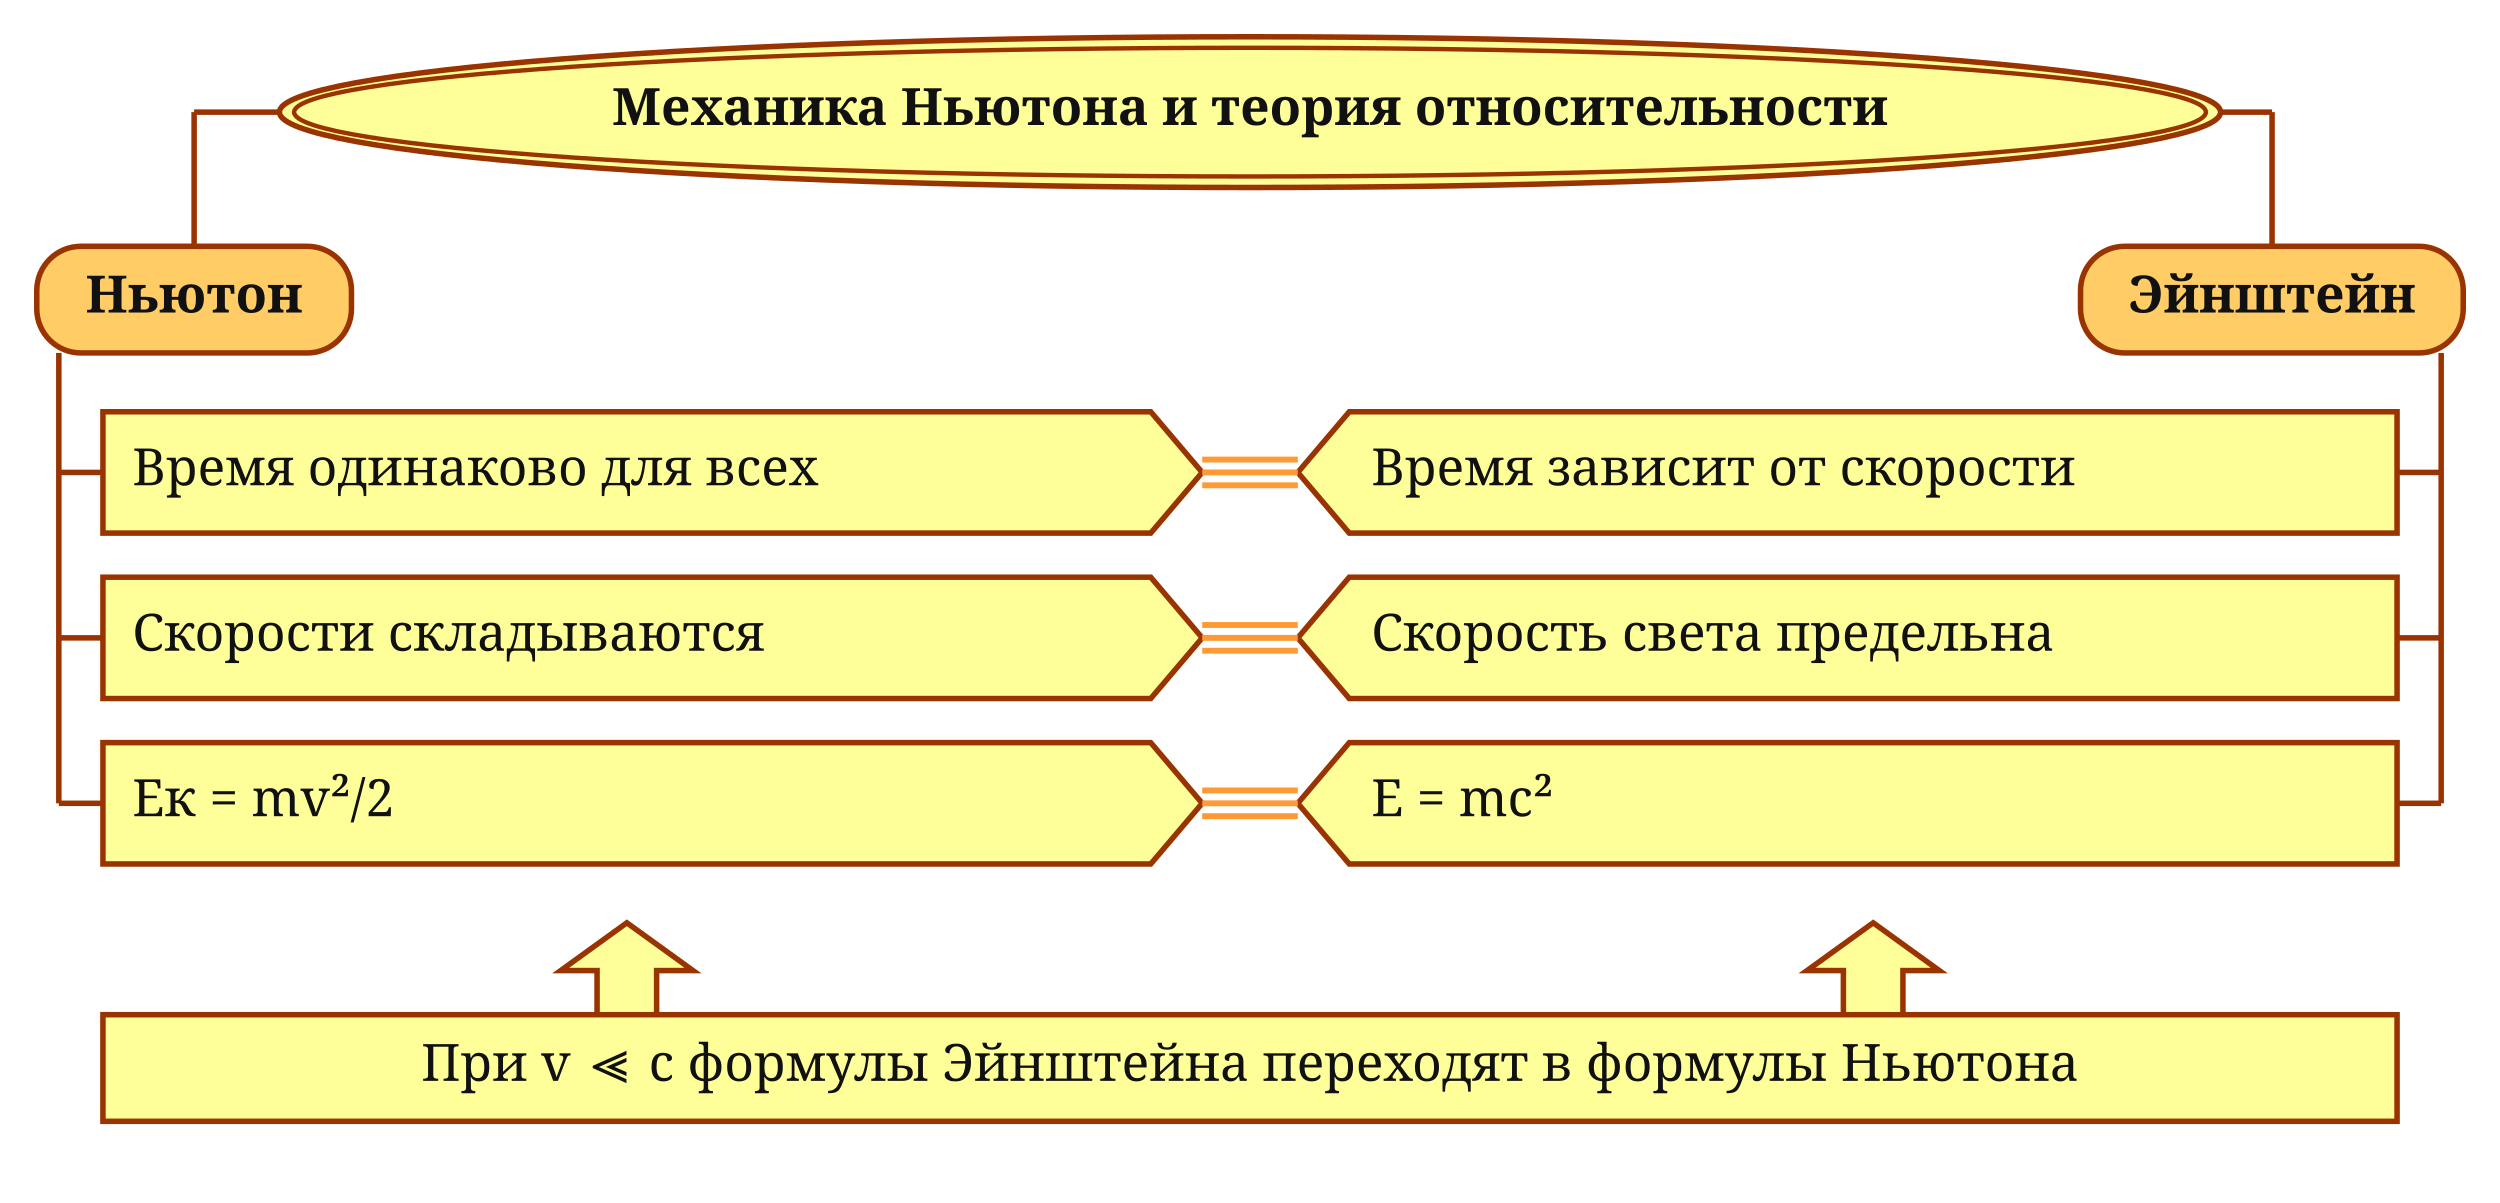
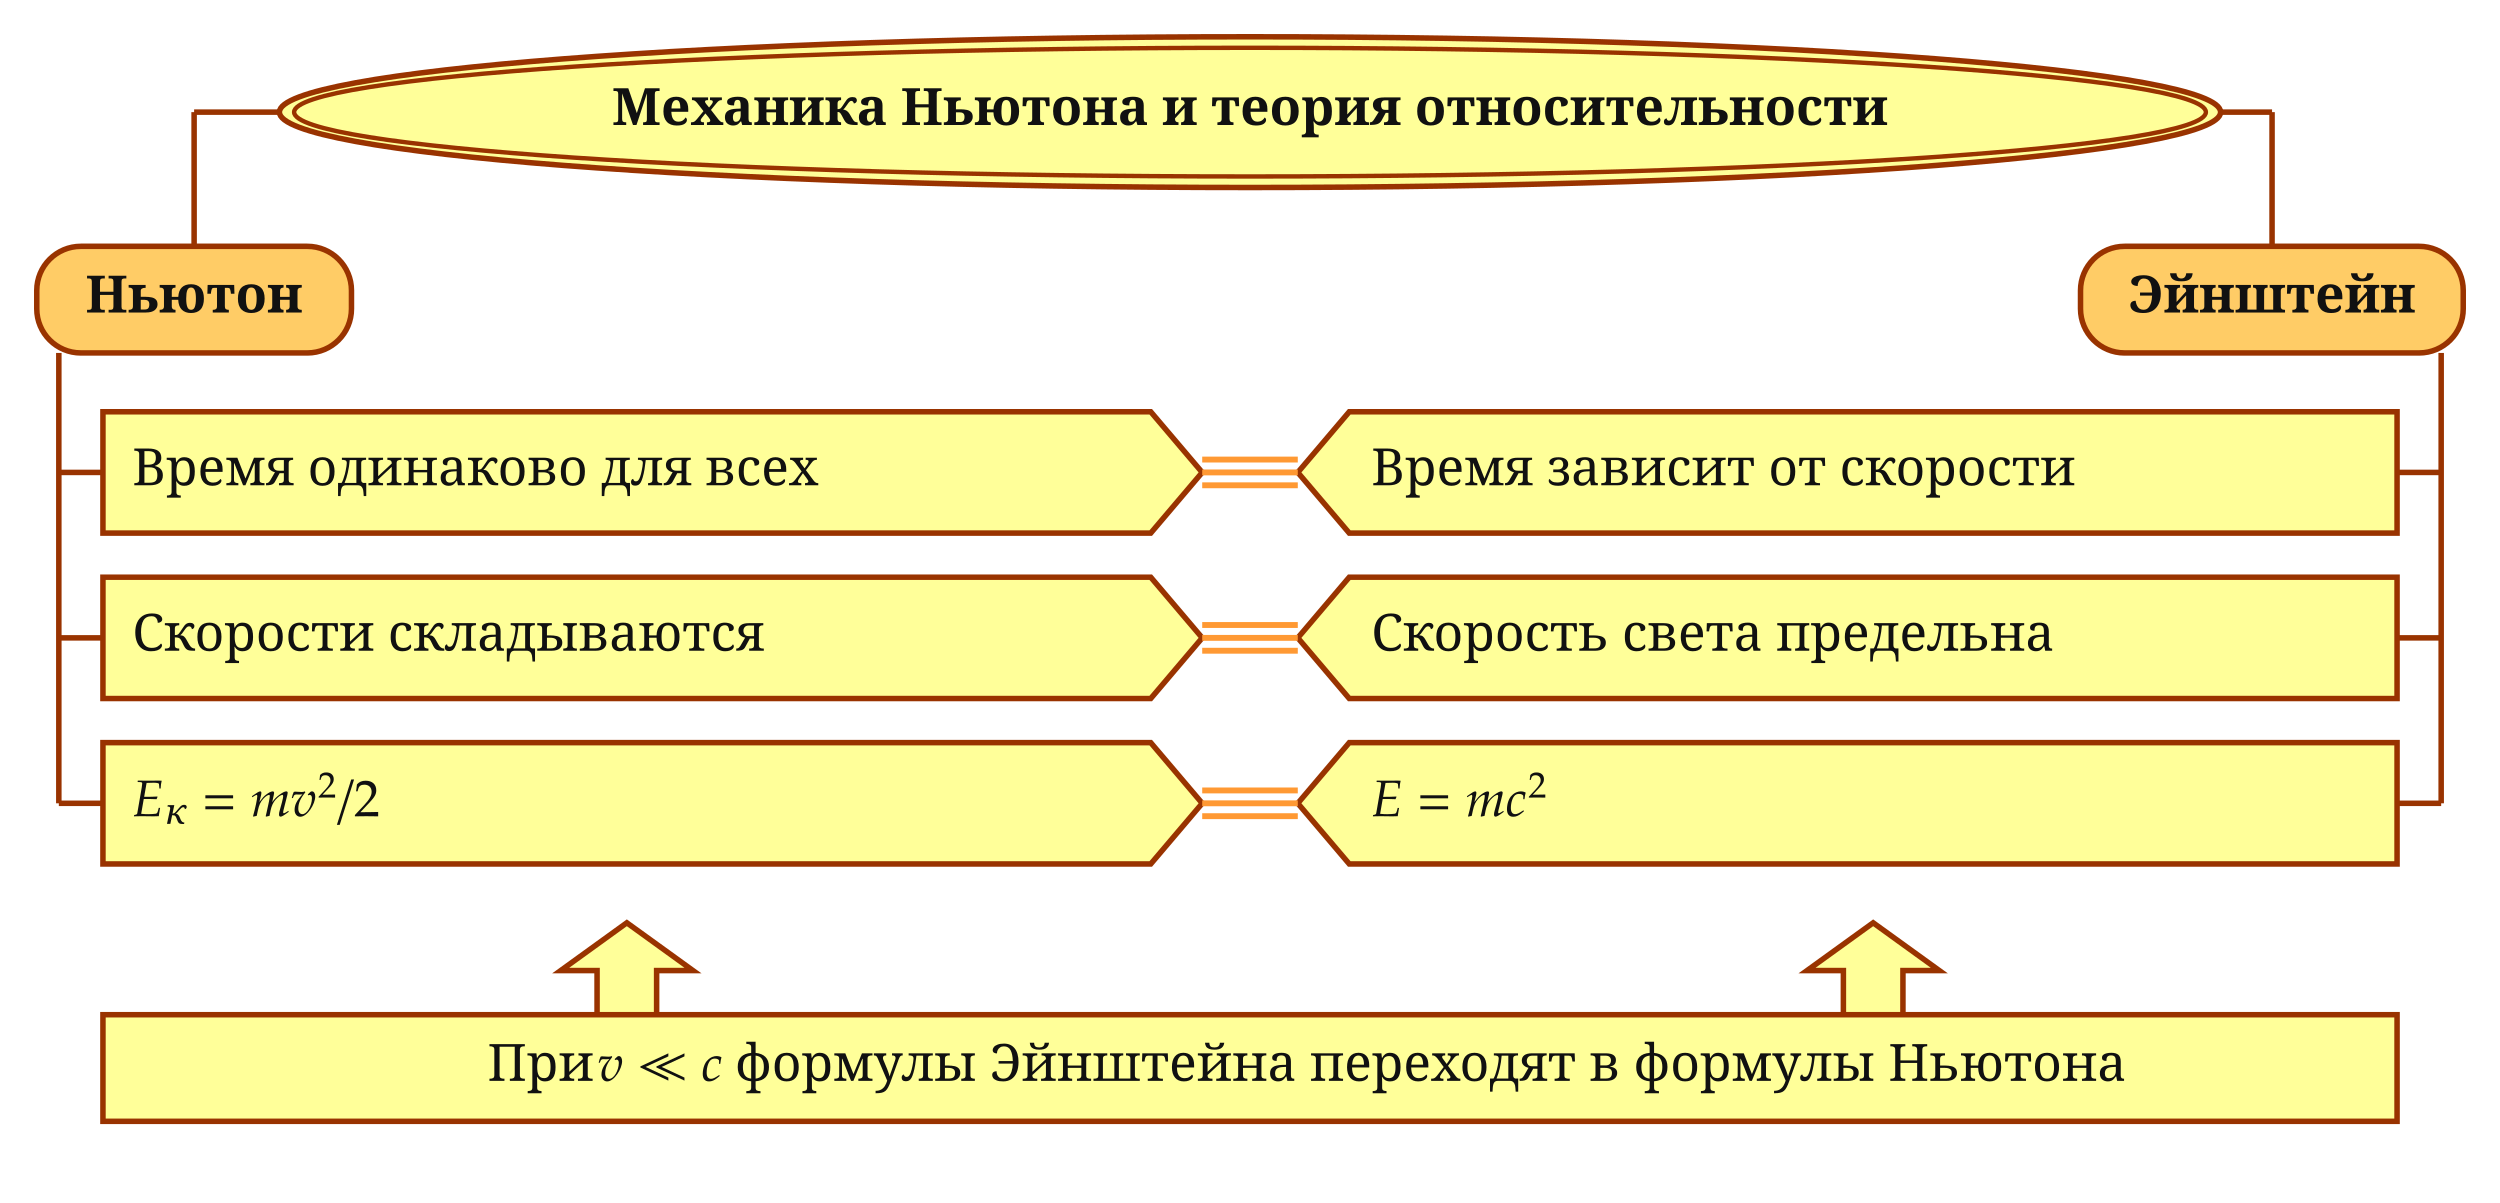
<svg xmlns="http://www.w3.org/2000/svg" width="680" height="327" viewBox="0 0 680 327" font-family="PT Serif, serif">
  <g transform="translate(0.0,0.0)">
    <ellipse cx="340.0" cy="30.5" rx="264.0" ry="20.5" fill="#FFFF99" stroke="#993300" stroke-width="1.5" />
    <ellipse cx="340.0" cy="30.5" rx="260.0" ry="17.5" fill="none" stroke="#993300" stroke-width="1.2" />
    <text x="340.0" y="34.0" font-size="14" text-anchor="middle" font-weight="bold" fill="#111">Механика Ньютона и теория относительности</text>
    <line x1="76.0" y1="30.5" x2="52.8" y2="30.5" stroke="#993300" stroke-width="1.5" />
    <line x1="52.8" y1="30.5" x2="52.8" y2="67.0" stroke="#993300" stroke-width="1.5" />
    <rect x="10.0" y="67.0" width="85.6" height="29.0" rx="12" fill="#FFCC66" stroke="#993300" stroke-width="1.5" />
    <text x="52.8" y="85.0" font-size="14" text-anchor="middle" font-weight="bold" fill="#111">Ньютон</text>
    <line x1="604.0" y1="30.5" x2="618.0" y2="30.5" stroke="#993300" stroke-width="1.5" />
    <line x1="618.0" y1="30.5" x2="618.0" y2="67.0" stroke="#993300" stroke-width="1.5" />
    <rect x="565.9" y="67.0" width="104.1" height="29.0" rx="12" fill="#FFCC66" stroke="#993300" stroke-width="1.5" />
    <text x="618.0" y="85.0" font-size="14" text-anchor="middle" font-weight="bold" fill="#111">Эйнштейн</text>
    <path d="M28.0,112.0H313.0L327.0,128.5L313.0,145.0H28.0Z" fill="#FFFF99" stroke="#993300" stroke-width="1.5" />
    <g class="memo">
      <g class="memo-t">
        <text x="36.0" y="132.0" font-size="14" text-anchor="start" fill="#111">Время одинаково для всех</text>
      </g>
    </g>
    <path d="M367.0,112.0H652.0V145.0H367.0L353.0,128.5Z" fill="#FFFF99" stroke="#993300" stroke-width="1.5" />
    <g class="memo">
      <g class="memo-t">
        <text x="373.0" y="132.0" font-size="14" text-anchor="start" fill="#111">Время зависит от скорости</text>
      </g>
    </g>
    <line x1="327.0" y1="125.0" x2="353.0" y2="125.0" stroke="#FF9933" stroke-width="1.6" />
    <line x1="327.0" y1="128.5" x2="353.0" y2="128.5" stroke="#FF9933" stroke-width="1.6" />
    <line x1="327.0" y1="132.0" x2="353.0" y2="132.0" stroke="#FF9933" stroke-width="1.6" />
    <path d="M28.0,157.0H313.0L327.0,173.5L313.0,190.0H28.0Z" fill="#FFFF99" stroke="#993300" stroke-width="1.5" />
    <g class="memo">
      <g class="memo-t">
        <text x="36.0" y="177.0" font-size="14" text-anchor="start" fill="#111">Скорости складываются</text>
      </g>
    </g>
    <path d="M367.0,157.0H652.0V190.0H367.0L353.0,173.5Z" fill="#FFFF99" stroke="#993300" stroke-width="1.5" />
    <g class="memo">
      <g class="memo-t">
        <text x="373.0" y="177.0" font-size="14" text-anchor="start" fill="#111">Скорость света предельна</text>
      </g>
    </g>
    <line x1="327.0" y1="170.0" x2="353.0" y2="170.0" stroke="#FF9933" stroke-width="1.6" />
    <line x1="327.0" y1="173.5" x2="353.0" y2="173.5" stroke="#FF9933" stroke-width="1.6" />
    <line x1="327.0" y1="177.0" x2="353.0" y2="177.0" stroke="#FF9933" stroke-width="1.6" />
    <path d="M28.0,202.0H313.0L327.0,218.5L313.0,235.0H28.0Z" fill="#FFFF99" stroke="#993300" stroke-width="1.5" />
    <g class="memo">
      <g class="memo-t">
-         <text x="36.0" y="222.0" font-size="14" text-anchor="start" fill="#111">Eк = mv²/2</text>
+         <svg x="36.00" y="210.10" width="67.30" height="15.98" viewBox="0 -850.2 4806.9 1141.6" overflow="visible" color="#111">
+           <g stroke="currentColor" fill="currentColor" stroke-width="0" transform="scale(1,-1)">
+             <path d="M221 334L338 334L470 330L489 375L485 382C404 378 344 376 266 376L229 376L276 646C308 647 391 650 413 650C475 650 516 641 517 626L525 537L549 537C552 601 559 651 570 689C549 691 519 692 501 692C498 692 487 692 463 691L343 690C334 689 160 691 150 691L105 692L102 664L156 662C180 661 191 653 191 635C191 621 187 589 182 559L95 55C91 37 79 30 35 23L30-3L71-2C102-1 164 0 184 0L409-3C423-3 448-2 481-1L514 0L518 36C520 56 525 86 534 135L539 161L512 161L496 101C486 65 477 53 455 48C435 44 362 39 308 39C267 39 240 40 171 46Z" />
+             <g transform="translate(643,-150) scale(0.707)">
+               <text transform="scale(1,-1)" font-size="964px" font-family="serif" font-style="italic">к</text>
+             </g>
+             <g transform="translate(1353.3,0)">
+               <path d="M604 347L604 406L65 406L65 347M604 134L604 193L65 193L65 134Z" />
+             </g>
+             <g transform="translate(2299.1,0)">
+               <path d="M730 103L704 86C675 67 653 56 643 56C636 56 630 65 630 76C630 86 632 95 637 116L712 413C716 430 719 446 719 454C719 471 709 482 693 482C664 482 626 464 565 421C502 376 467 341 418 272L448 409C452 429 455 444 455 451C455 470 445 482 429 482C399 482 353 460 298 418C254 384 234 363 169 275L202 408C206 424 208 439 208 451C208 470 199 482 185 482C164 482 126 461 52 408L24 388L31 368C68 391 103 414 110 414C121 414 128 404 128 389C128 338 87 145 46 2L49-9L117 6L139 108C163 219 190 278 245 338C287 384 332 414 360 414C367 414 371 406 371 393C371 358 349 244 308 69L292 2L297-9L366 6L387 113C403 194 437 269 481 318C536 379 586 414 618 414C626 414 631 405 631 389C631 365 628 351 606 264C566 105 550 84 550 31C550 6 561-9 580-9C606-9 642 12 740 85Z" />
+             </g>
+             <g transform="translate(3076.1,0)">
+               <path d="M166 420C187 420 203 421 229 424C118 304 76 221 76 121C76 44 122-11 186-11C324-11 477 236 477 384C477 441 451 482 415 482C402 482 390 478 382 470L332 423L343 404C352 410 361 413 370 413C397 413 413 390 413 350C413 202 316 39 228 39C179 39 148 81 148 146C148 251 187 342 285 464L275 482C255 473 242 470 214 470C186 470 144 472 115 475L103 476C97 477 92 477 91 477C79 477 70 475 59 470C45 443 34 407 21 352L43 352L60 394C67 411 87 422 111 422C144 422 128 420 166 420Z" />
+               <g transform="translate(532,363) scale(0.707)">
+                 <path d="M16 23L16-3C203-3 203 0 239 0C275 0 275-3 468-3L468 82C353 77 307 81 122 77L304 270C401 373 431 428 431 503C431 618 353 689 226 689C154 689 105 669 56 619L39 483L68 483L81 529C97 587 133 612 200 612C286 612 341 558 341 473C341 398 299 324 186 204Z" />
+               </g>
+             </g>
+             <g transform="translate(4010.9,0)">
+               <path d="M297 714L242 714L-37-169L18-169Z" />
+             </g>
+             <g transform="translate(4307.9,0)">
+               <path d="M16 23L16-3C203-3 203 0 239 0C275 0 275-3 468-3L468 82C353 77 307 81 122 77L304 270C401 373 431 428 431 503C431 618 353 689 226 689C154 689 105 669 56 619L39 483L68 483L81 529C97 587 133 612 200 612C286 612 341 558 341 473C341 398 299 324 186 204Z" />
+             </g>
+           </g>
+         </svg>
      </g>
    </g>
    <path d="M367.0,202.0H652.0V235.0H367.0L353.0,218.5Z" fill="#FFFF99" stroke="#993300" stroke-width="1.5" />
    <g class="memo">
      <g class="memo-t">
-         <text x="373.0" y="222.0" font-size="14" text-anchor="start" fill="#111">E = mc²</text>
+         <svg x="373.00" y="210.10" width="48.33" height="12.06" viewBox="0 -850.2 3452.4 861.2" overflow="visible" color="#111">
+           <g stroke="currentColor" fill="currentColor" stroke-width="0" transform="scale(1,-1)">
+             <path d="M221 334L338 334L470 330L489 375L485 382C404 378 344 376 266 376L229 376L276 646C308 647 391 650 413 650C475 650 516 641 517 626L525 537L549 537C552 601 559 651 570 689C549 691 519 692 501 692C498 692 487 692 463 691L343 690C334 689 160 691 150 691L105 692L102 664L156 662C180 661 191 653 191 635C191 621 187 589 182 559L95 55C91 37 79 30 35 23L30-3L71-2C102-1 164 0 184 0L409-3C423-3 448-2 481-1L514 0L518 36C520 56 525 86 534 135L539 161L512 161L496 101C486 65 477 53 455 48C435 44 362 39 308 39C267 39 240 40 171 46Z" />
+             <g transform="translate(887.8,0)">
+               <path d="M604 347L604 406L65 406L65 347M604 134L604 193L65 193L65 134Z" />
+             </g>
+             <g transform="translate(1833.6,0)">
+               <path d="M730 103L704 86C675 67 653 56 643 56C636 56 630 65 630 76C630 86 632 95 637 116L712 413C716 430 719 446 719 454C719 471 709 482 693 482C664 482 626 464 565 421C502 376 467 341 418 272L448 409C452 429 455 444 455 451C455 470 445 482 429 482C399 482 353 460 298 418C254 384 234 363 169 275L202 408C206 424 208 439 208 451C208 470 199 482 185 482C164 482 126 461 52 408L24 388L31 368C68 391 103 414 110 414C121 414 128 404 128 389C128 338 87 145 46 2L49-9L117 6L139 108C163 219 190 278 245 338C287 384 332 414 360 414C367 414 371 406 371 393C371 358 349 244 308 69L292 2L297-9L366 6L387 113C403 194 437 269 481 318C536 379 586 414 618 414C626 414 631 405 631 389C631 365 628 351 606 264C566 105 550 84 550 31C550 6 561-9 580-9C606-9 642 12 740 85Z" />
+             </g>
+             <g transform="translate(2610.6,0)">
+               <path d="M342 330L365 330C373 395 380 432 389 458C365 473 330 482 293 482C248 483 175 463 118 400C64 352 25 241 25 136C25 40 67-11 147-11C201-11 249 9 304 54L354 95L346 115L331 105C259 57 221 40 186 40C130 40 101 80 101 159C101 267 136 371 185 409C206 425 230 433 261 433C306 433 342 414 342 390Z" />
+               <g transform="translate(439,363) scale(0.707)">
+                 <path d="M16 23L16-3C203-3 203 0 239 0C275 0 275-3 468-3L468 82C353 77 307 81 122 77L304 270C401 373 431 428 431 503C431 618 353 689 226 689C154 689 105 669 56 619L39 483L68 483L81 529C97 587 133 612 200 612C286 612 341 558 341 473C341 398 299 324 186 204Z" />
+               </g>
+             </g>
+           </g>
+         </svg>
      </g>
    </g>
    <line x1="327.0" y1="215.0" x2="353.0" y2="215.0" stroke="#FF9933" stroke-width="1.6" />
    <line x1="327.0" y1="218.5" x2="353.0" y2="218.5" stroke="#FF9933" stroke-width="1.6" />
    <line x1="327.0" y1="222.0" x2="353.0" y2="222.0" stroke="#FF9933" stroke-width="1.6" />
    <line x1="16.0" y1="96.0" x2="16.0" y2="218.5" stroke="#993300" stroke-width="1.5" />
    <line x1="664.0" y1="96.0" x2="664.0" y2="218.5" stroke="#993300" stroke-width="1.5" />
    <line x1="16.0" y1="128.5" x2="28.0" y2="128.5" stroke="#993300" stroke-width="1.5" />
    <line x1="664.0" y1="128.5" x2="652.0" y2="128.5" stroke="#993300" stroke-width="1.5" />
    <line x1="16.0" y1="173.5" x2="28.0" y2="173.5" stroke="#993300" stroke-width="1.5" />
    <line x1="664.0" y1="173.5" x2="652.0" y2="173.5" stroke="#993300" stroke-width="1.5" />
    <line x1="16.0" y1="218.5" x2="28.0" y2="218.5" stroke="#993300" stroke-width="1.5" />
    <line x1="664.0" y1="218.5" x2="652.0" y2="218.5" stroke="#993300" stroke-width="1.5" />
    <path d="M162.4,277V264H152.5L170.5,251L188.5,264H178.6V277" fill="#FFFF99" stroke="#993300" stroke-width="1.5" />
    <path d="M501.4,277V264H491.5L509.5,251L527.5,264H517.6V277" fill="#FFFF99" stroke="#993300" stroke-width="1.5" />
    <rect x="28.0" y="276.0" width="624.0" height="29.0" rx="0" fill="#FFFF99" stroke="#993300" stroke-width="1.5" />
-     <text x="340.0" y="294.0" font-size="14" text-anchor="middle" fill="#111">При v ≪ c формулы Эйнштейна переходят в формулы Ньютона</text>
+     <text x="132.6" y="294.0" font-size="14" text-anchor="start" fill="#111">При</text>
+     <svg x="162.53" y="286.51" width="33.96" height="7.64" viewBox="0 -535 2425.6 546" overflow="visible" color="#111">
+       <g stroke="currentColor" fill="currentColor" stroke-width="0" transform="scale(1,-1)">
+         <path d="M166 420C187 420 203 421 229 424C118 304 76 221 76 121C76 44 122-11 186-11C324-11 477 236 477 384C477 441 451 482 415 482C402 482 390 478 382 470L332 423L343 404C352 410 361 413 370 413C397 413 413 390 413 350C413 202 316 39 228 39C179 39 148 81 148 146C148 251 187 342 285 464L275 482C255 473 242 470 214 470C186 470 144 472 115 475L103 476C97 477 92 477 91 477C79 477 70 475 59 470C45 443 34 407 21 352L43 352L60 394C67 411 87 422 111 422C144 422 128 420 166 420Z" />
+         <g transform="translate(776.8,0)">
+           <path d="M912 5L912 64L469 271L912 476L912 535L367 281L367 260M599 5L599 64L157 271L599 476L599 535L55 281L55 260Z" />
+         </g>
+         <g transform="translate(2019.6,0)">
+           <path d="M342 330L365 330C373 395 380 432 389 458C365 473 330 482 293 482C248 483 175 463 118 400C64 352 25 241 25 136C25 40 67-11 147-11C201-11 249 9 304 54L354 95L346 115L331 105C259 57 221 40 186 40C130 40 101 80 101 159C101 267 136 371 185 409C206 425 230 433 261 433C306 433 342 414 342 390Z" />
+         </g>
+       </g>
+     </svg>
+     <text x="199.9" y="294.0" font-size="14" text-anchor="start" fill="#111">формулы Эйнштейна переходят в формулы Ньютона</text>
  </g>
</svg>
